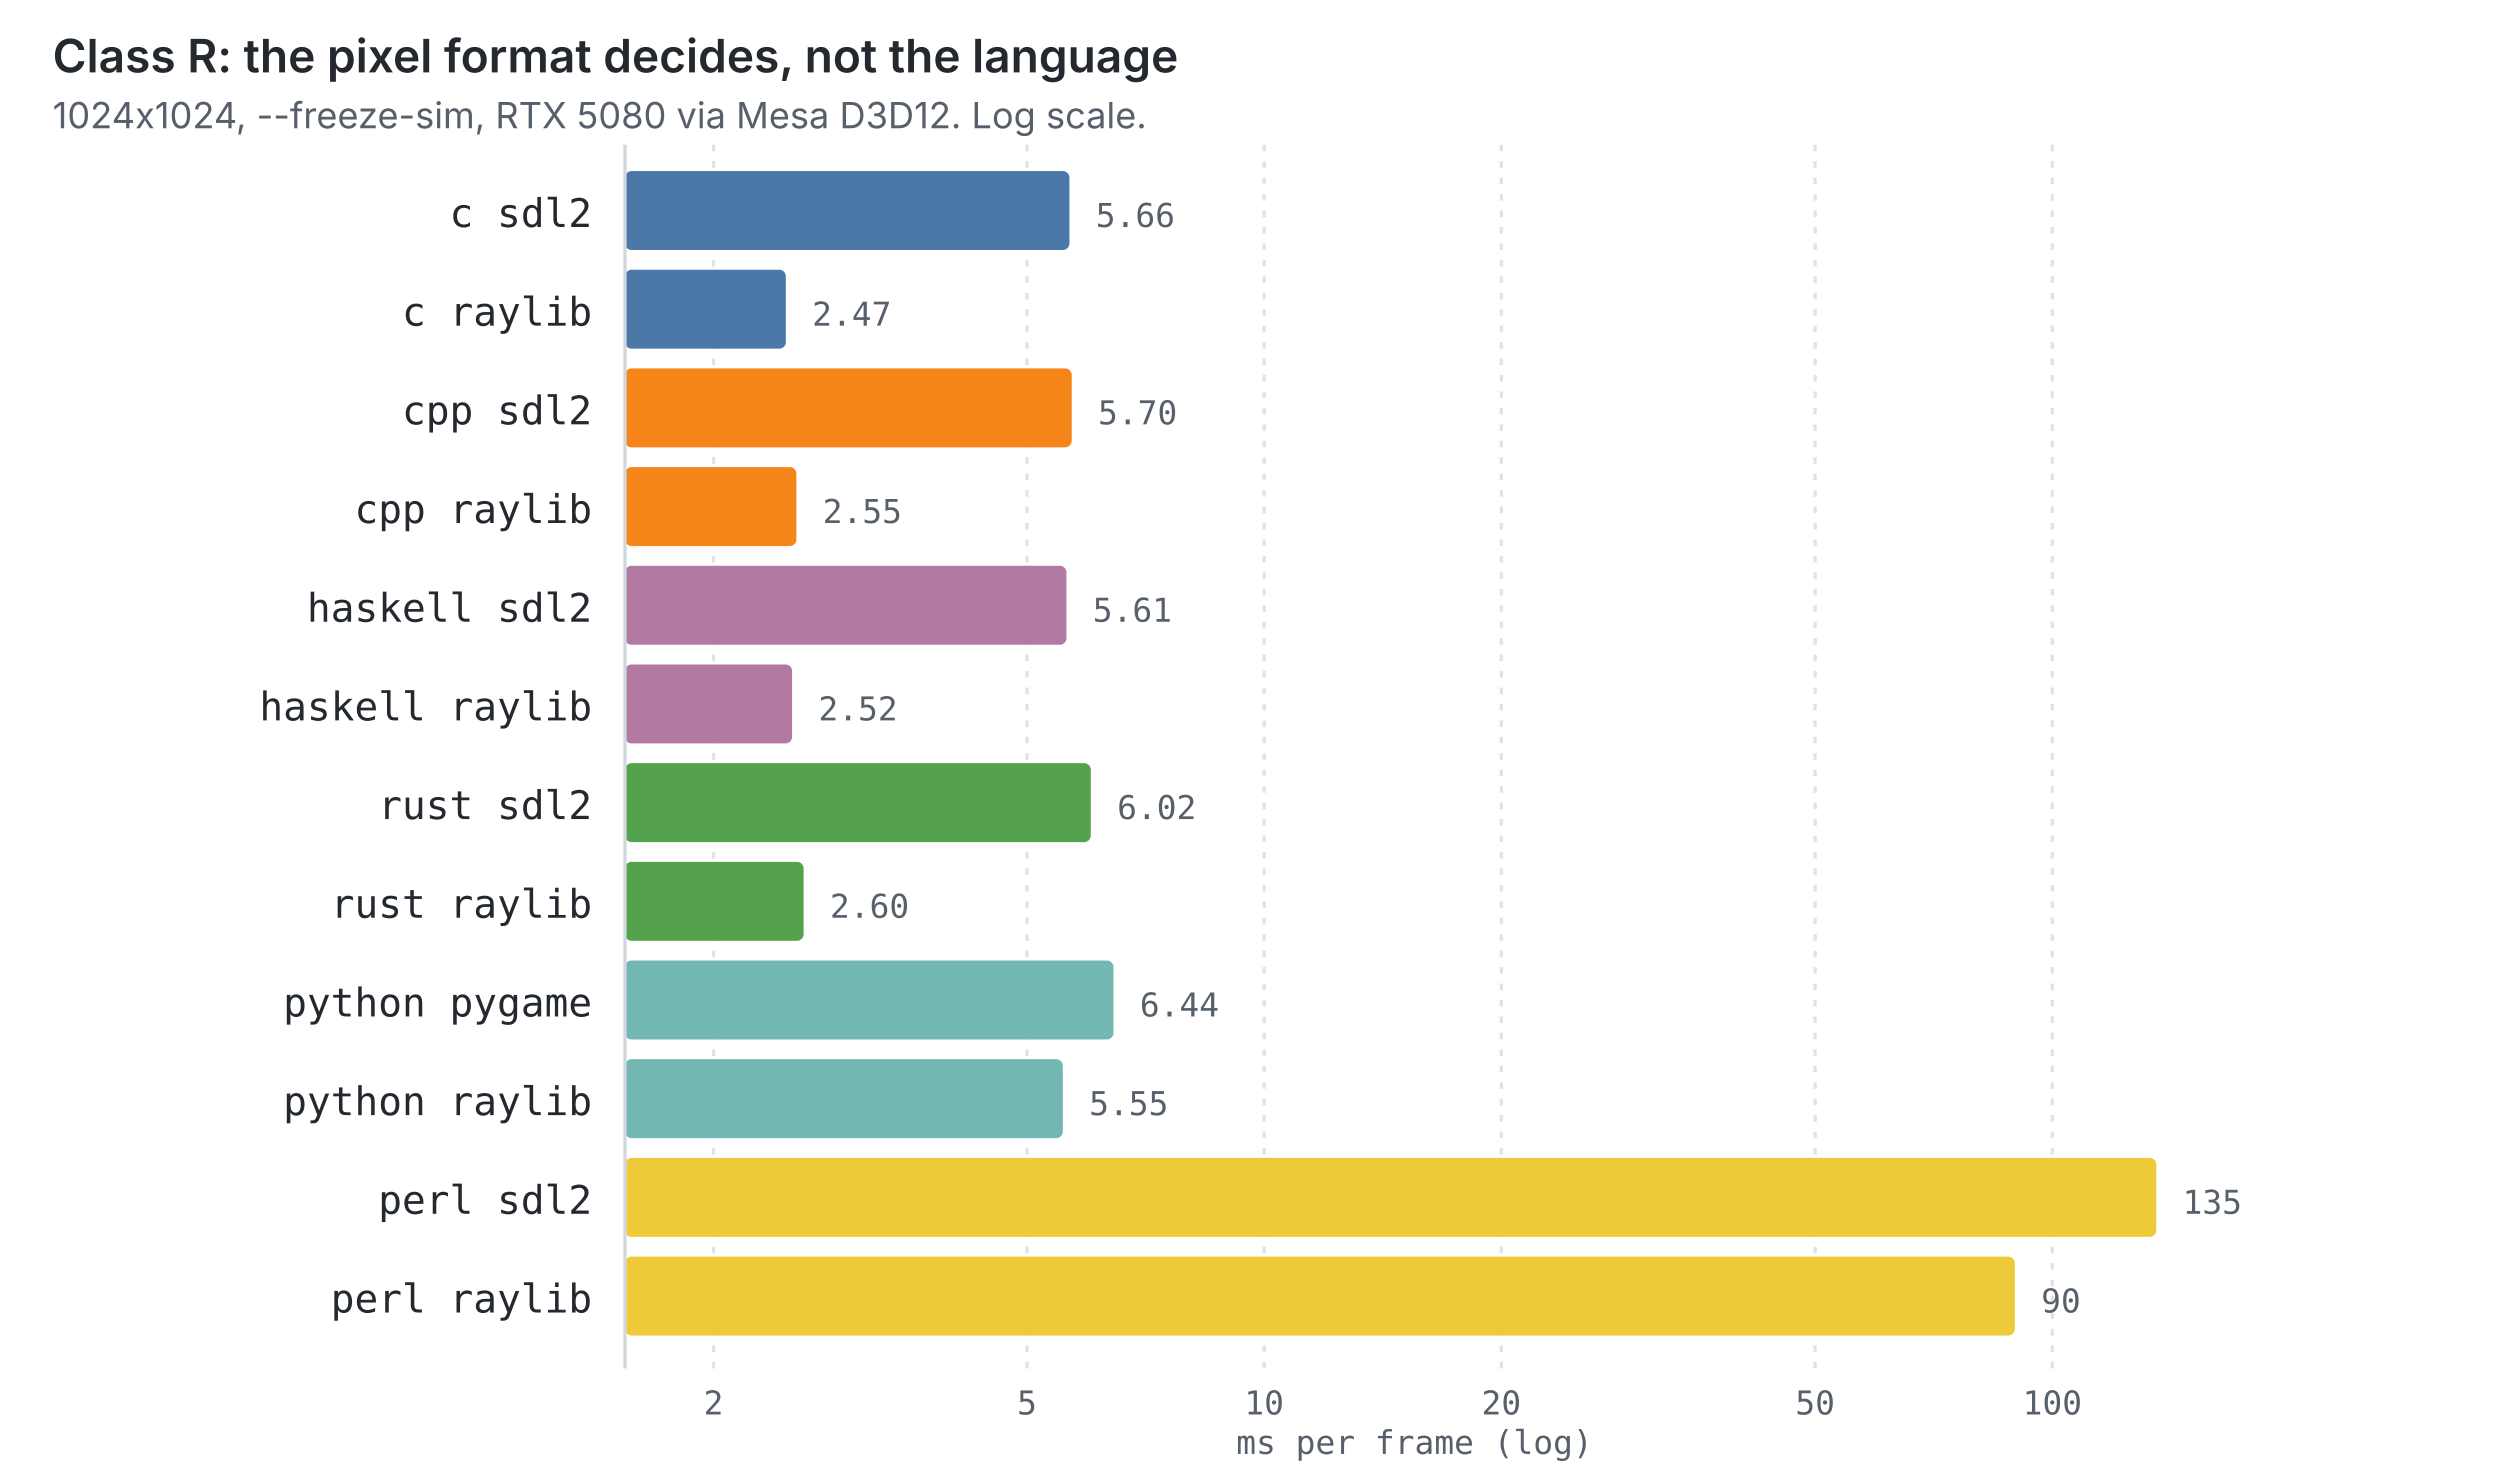
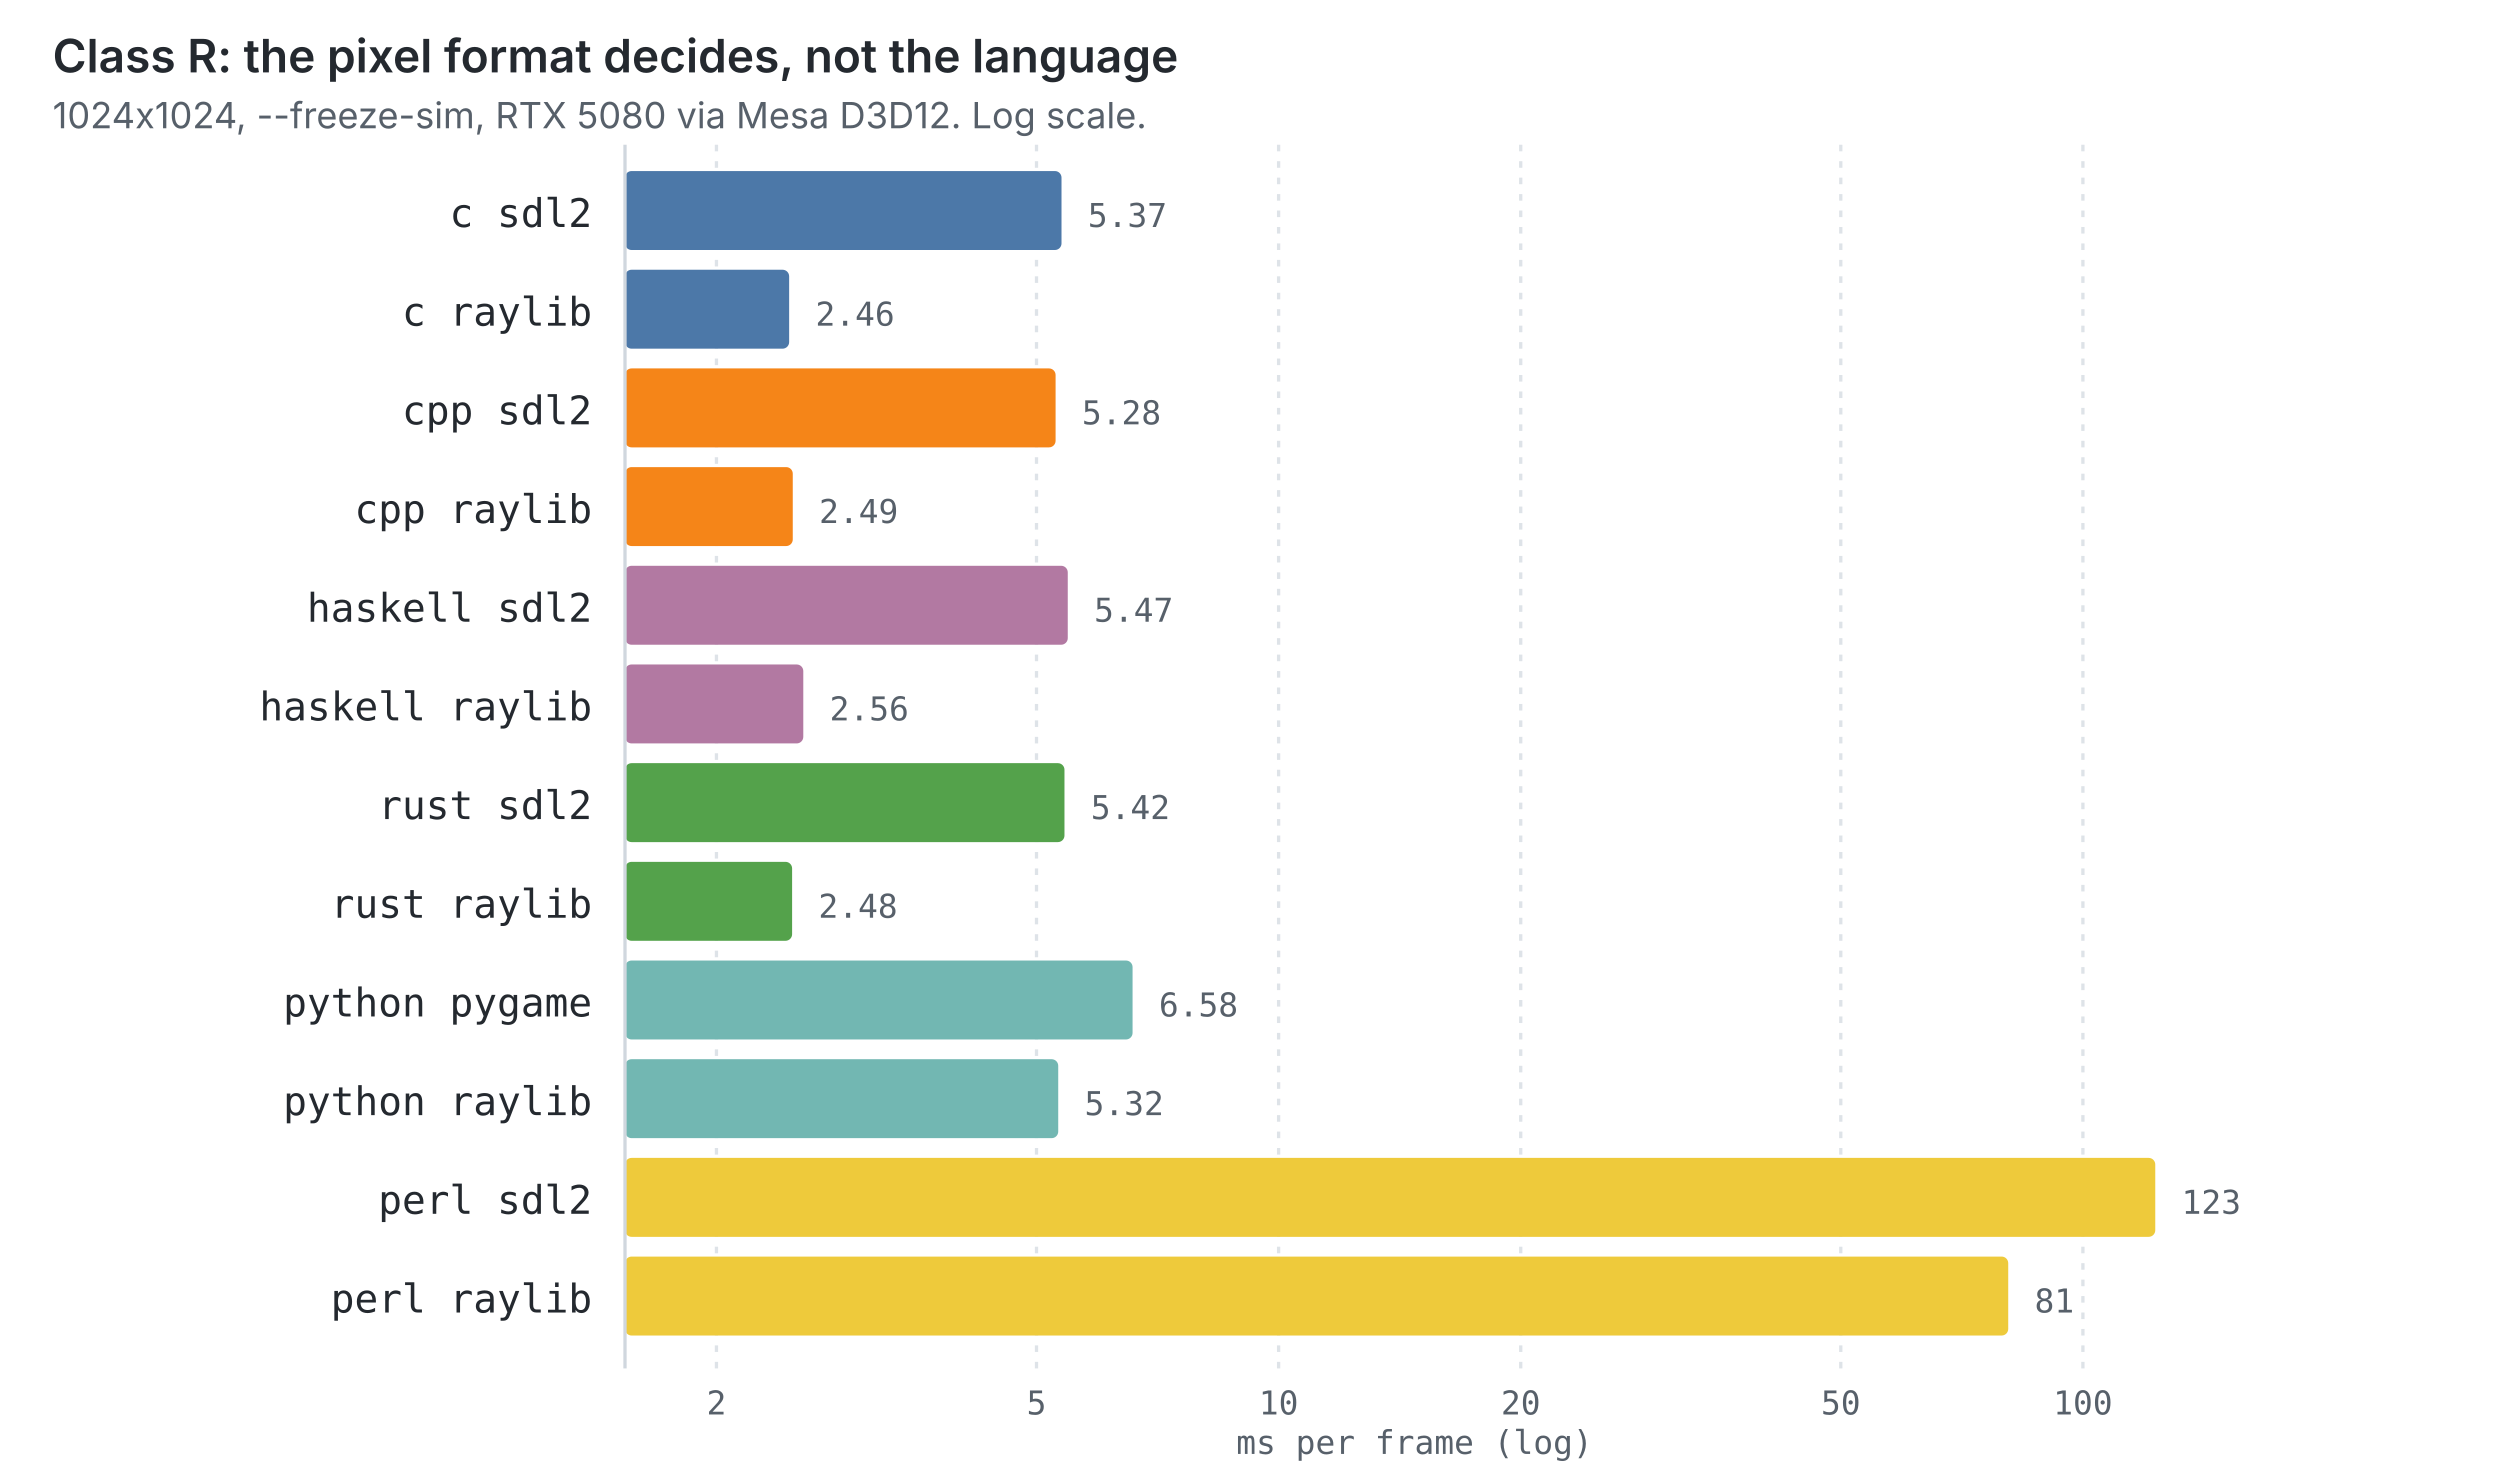
<svg xmlns="http://www.w3.org/2000/svg" viewBox="0 0 760 446" width="760" height="446" role="img" aria-label="Class R: the pixel format decides, not the language">
  <style>
    .bg    { fill: none; }
    .lbl   { fill: #24292f; font: 12px ui-monospace, "SF Mono", Menlo, monospace; }
    .lbl-s { fill: #57606a; font: 10px ui-monospace, "SF Mono", Menlo, monospace; }
    .ttl   { fill: #24292f; font: 600 14px -apple-system, "Segoe UI", sans-serif; }
    .sub   { fill: #57606a; font: 11px -apple-system, "Segoe UI", sans-serif; }
    .axis  { stroke: #d0d7de; stroke-width: 1; }
    .grid  { stroke: #d0d7de; stroke-width: 1; stroke-dasharray: 2 3; opacity: .7; }
    @media (prefers-color-scheme: dark) {
      .lbl   { fill: #e6edf3; }
      .lbl-s { fill: #9198a1; }
      .ttl   { fill: #e6edf3; }
      .sub   { fill: #9198a1; }
      .axis  { stroke: #3d444d; }
      .grid  { stroke: #3d444d; }
    }
  </style>
  <text x="16" y="22" class="ttl">Class R: the pixel format decides, not the language</text>
  <text x="16" y="39" class="sub">1024x1024, --freeze-sim, RTX 5080 via Mesa D3D12. Log scale.</text>
-   <line x1="216.9" y1="44" x2="216.9" y2="416" class="grid" />
-   <text x="216.9" y="430" class="lbl-s" text-anchor="middle">2</text>
-   <line x1="312.2" y1="44" x2="312.2" y2="416" class="grid" />
-   <text x="312.2" y="430" class="lbl-s" text-anchor="middle">5</text>
-   <line x1="384.3" y1="44" x2="384.3" y2="416" class="grid" />
-   <text x="384.3" y="430" class="lbl-s" text-anchor="middle">10</text>
-   <line x1="456.4" y1="44" x2="456.4" y2="416" class="grid" />
-   <text x="456.4" y="430" class="lbl-s" text-anchor="middle">20</text>
-   <line x1="551.8" y1="44" x2="551.8" y2="416" class="grid" />
-   <text x="551.8" y="430" class="lbl-s" text-anchor="middle">50</text>
-   <line x1="623.9" y1="44" x2="623.9" y2="416" class="grid" />
-   <text x="623.9" y="430" class="lbl-s" text-anchor="middle">100</text>
+   <line x1="217.8" y1="44" x2="217.8" y2="416" class="grid" />
+   <text x="217.8" y="430" class="lbl-s" text-anchor="middle">2</text>
+   <line x1="315.1" y1="44" x2="315.1" y2="416" class="grid" />
+   <text x="315.1" y="430" class="lbl-s" text-anchor="middle">5</text>
+   <line x1="388.7" y1="44" x2="388.7" y2="416" class="grid" />
+   <text x="388.7" y="430" class="lbl-s" text-anchor="middle">10</text>
+   <line x1="462.3" y1="44" x2="462.3" y2="416" class="grid" />
+   <text x="462.3" y="430" class="lbl-s" text-anchor="middle">20</text>
+   <line x1="559.6" y1="44" x2="559.6" y2="416" class="grid" />
+   <text x="559.6" y="430" class="lbl-s" text-anchor="middle">50</text>
+   <line x1="633.2" y1="44" x2="633.2" y2="416" class="grid" />
+   <text x="633.2" y="430" class="lbl-s" text-anchor="middle">100</text>
  <text x="430" y="442" class="lbl-s" text-anchor="middle">ms per frame (log)</text>
  <text x="180" y="69" class="lbl" text-anchor="end">c sdl2</text>
-   <rect x="190" y="52" width="135.1" height="24" rx="2" fill="#4c78a8" />
-   <text x="333.1" y="69" class="lbl-s">5.66</text>
+   <rect x="190" y="52" width="132.7" height="24" rx="2" fill="#4c78a8" />
+   <text x="330.7" y="69" class="lbl-s">5.37</text>
  <text x="180" y="99" class="lbl" text-anchor="end">c raylib</text>
-   <rect x="190" y="82" width="48.9" height="24" rx="2" fill="#4c78a8" />
-   <text x="246.9" y="99" class="lbl-s">2.47</text>
+   <rect x="190" y="82" width="49.9" height="24" rx="2" fill="#4c78a8" />
+   <text x="247.9" y="99" class="lbl-s">2.46</text>
  <text x="180" y="129" class="lbl" text-anchor="end">cpp sdl2</text>
-   <rect x="190" y="112" width="135.8" height="24" rx="2" fill="#f58518" />
-   <text x="333.8" y="129" class="lbl-s">5.70</text>
+   <rect x="190" y="112" width="130.9" height="24" rx="2" fill="#f58518" />
+   <text x="328.9" y="129" class="lbl-s">5.28</text>
  <text x="180" y="159" class="lbl" text-anchor="end">cpp raylib</text>
-   <rect x="190" y="142" width="52.1" height="24" rx="2" fill="#f58518" />
-   <text x="250.1" y="159" class="lbl-s">2.55</text>
+   <rect x="190" y="142" width="51.0" height="24" rx="2" fill="#f58518" />
+   <text x="249.0" y="159" class="lbl-s">2.49</text>
  <text x="180" y="189" class="lbl" text-anchor="end">haskell sdl2</text>
-   <rect x="190" y="172" width="134.2" height="24" rx="2" fill="#b279a2" />
-   <text x="332.2" y="189" class="lbl-s">5.61</text>
+   <rect x="190" y="172" width="134.6" height="24" rx="2" fill="#b279a2" />
+   <text x="332.6" y="189" class="lbl-s">5.47</text>
  <text x="180" y="219" class="lbl" text-anchor="end">haskell raylib</text>
-   <rect x="190" y="202" width="50.8" height="24" rx="2" fill="#b279a2" />
-   <text x="248.8" y="219" class="lbl-s">2.52</text>
+   <rect x="190" y="202" width="54.2" height="24" rx="2" fill="#b279a2" />
+   <text x="252.2" y="219" class="lbl-s">2.56</text>
  <text x="180" y="249" class="lbl" text-anchor="end">rust sdl2</text>
-   <rect x="190" y="232" width="141.6" height="24" rx="2" fill="#54a24b" />
-   <text x="339.6" y="249" class="lbl-s">6.02</text>
+   <rect x="190" y="232" width="133.6" height="24" rx="2" fill="#54a24b" />
+   <text x="331.6" y="249" class="lbl-s">5.42</text>
  <text x="180" y="279" class="lbl" text-anchor="end">rust raylib</text>
-   <rect x="190" y="262" width="54.3" height="24" rx="2" fill="#54a24b" />
-   <text x="252.3" y="279" class="lbl-s">2.60</text>
+   <rect x="190" y="262" width="50.8" height="24" rx="2" fill="#54a24b" />
+   <text x="248.8" y="279" class="lbl-s">2.48</text>
  <text x="180" y="309" class="lbl" text-anchor="end">python pygame</text>
-   <rect x="190" y="292" width="148.5" height="24" rx="2" fill="#72b7b2" />
-   <text x="346.5" y="309" class="lbl-s">6.44</text>
+   <rect x="190" y="292" width="154.3" height="24" rx="2" fill="#72b7b2" />
+   <text x="352.3" y="309" class="lbl-s">6.58</text>
  <text x="180" y="339" class="lbl" text-anchor="end">python raylib</text>
-   <rect x="190" y="322" width="133.1" height="24" rx="2" fill="#72b7b2" />
-   <text x="331.1" y="339" class="lbl-s">5.55</text>
+   <rect x="190" y="322" width="131.7" height="24" rx="2" fill="#72b7b2" />
+   <text x="329.7" y="339" class="lbl-s">5.32</text>
  <text x="180" y="369" class="lbl" text-anchor="end">perl sdl2</text>
-   <rect x="190" y="352" width="465.5" height="24" rx="2" fill="#eeca3b" />
-   <text x="663.5" y="369" class="lbl-s">135</text>
+   <rect x="190" y="352" width="465.2" height="24" rx="2" fill="#eeca3b" />
+   <text x="663.2" y="369" class="lbl-s">123</text>
  <text x="180" y="399" class="lbl" text-anchor="end">perl raylib</text>
-   <rect x="190" y="382" width="422.5" height="24" rx="2" fill="#eeca3b" />
-   <text x="620.5" y="399" class="lbl-s">90</text>
+   <rect x="190" y="382" width="420.5" height="24" rx="2" fill="#eeca3b" />
+   <text x="618.5" y="399" class="lbl-s">81</text>
  <line x1="190" y1="44" x2="190" y2="416" class="axis" />
</svg>
